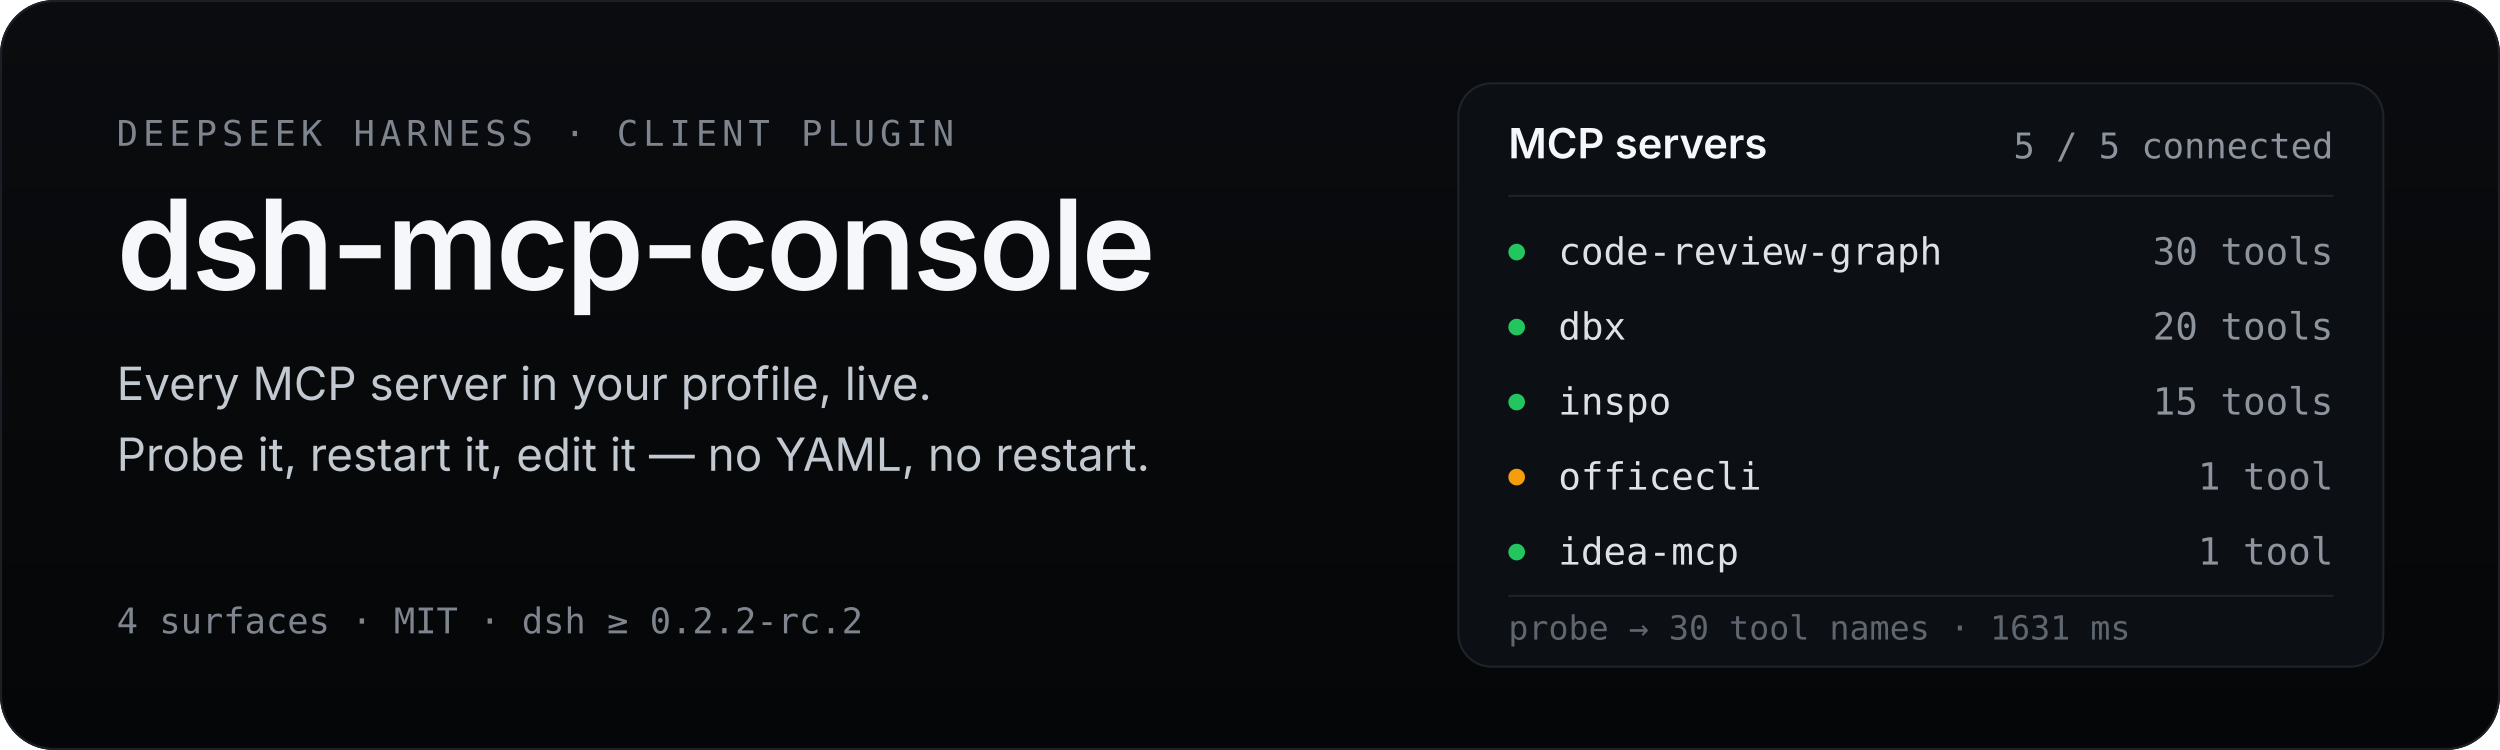
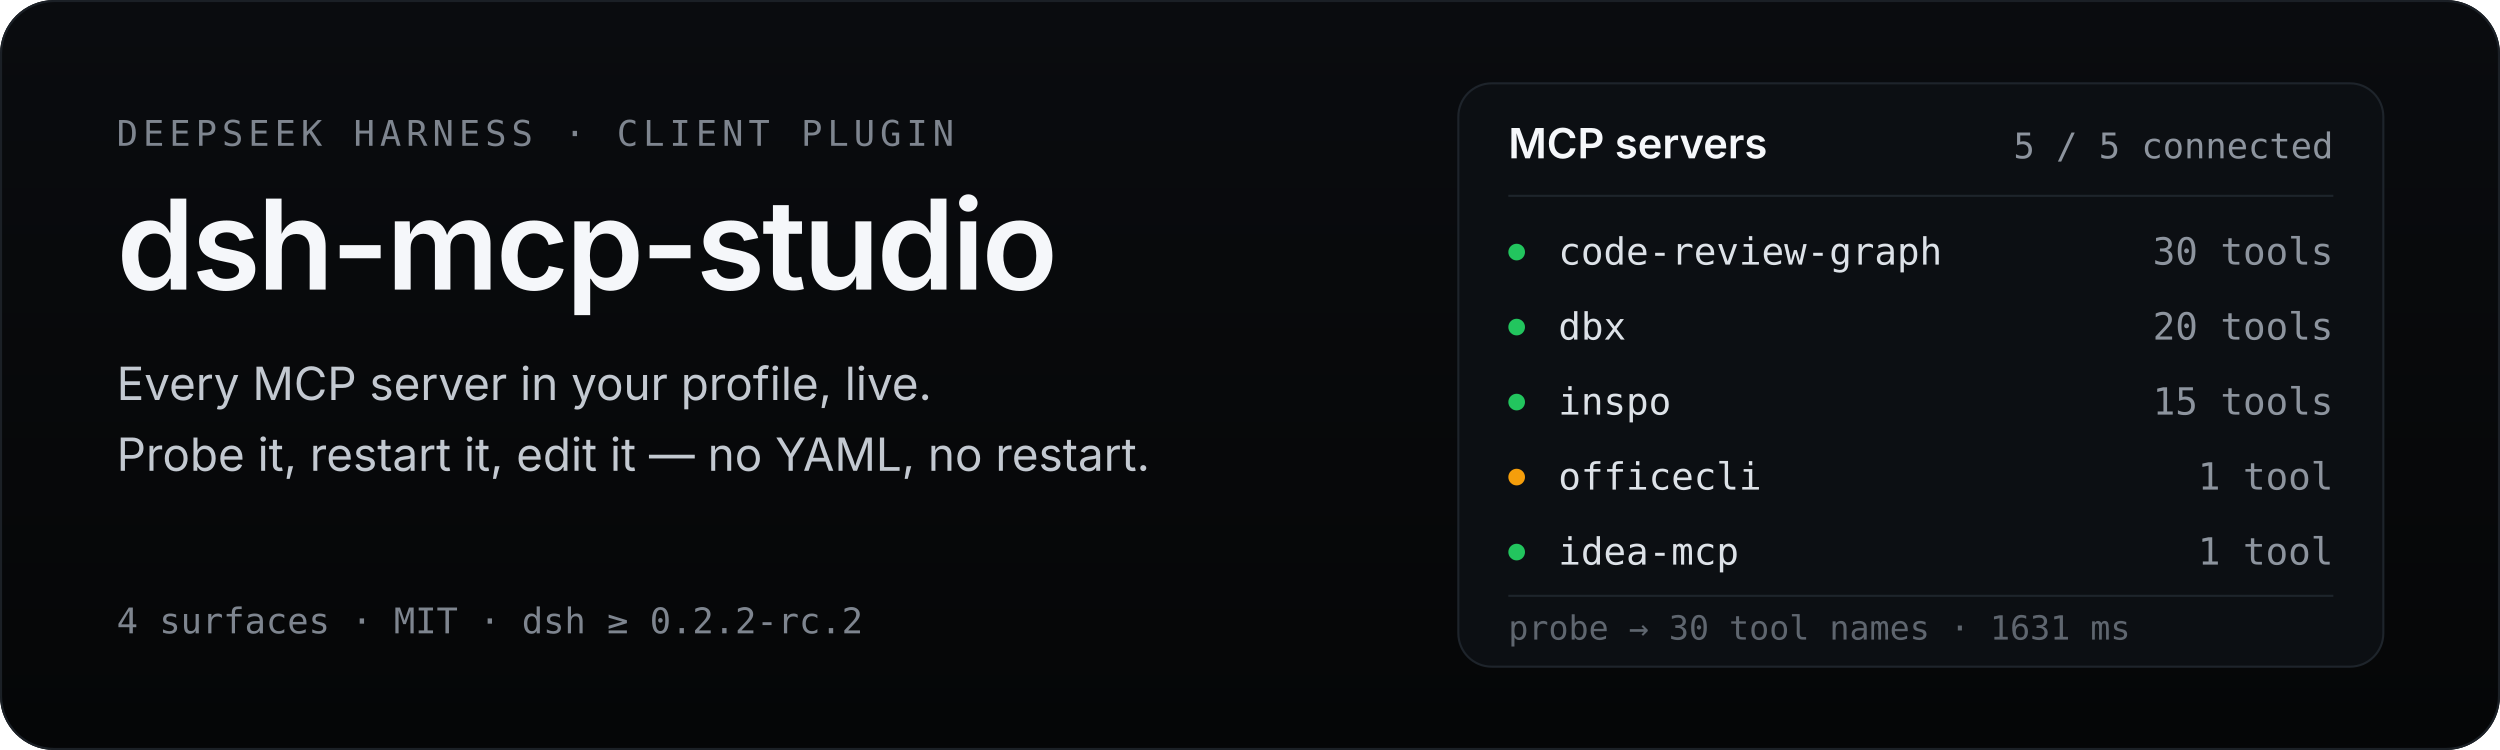
<svg xmlns="http://www.w3.org/2000/svg" width="1200" height="360" viewBox="0 0 1200 360" role="img" aria-labelledby="heroTitle heroDesc">
  <defs>
    <linearGradient id="heroInk" x1="0" y1="0" x2="0" y2="360" gradientUnits="userSpaceOnUse">
      <stop offset="0" stop-color="#0A0C0F" />
      <stop offset="1" stop-color="#050607" />
    </linearGradient>
  </defs>
  <rect width="1200" height="360" rx="26" fill="url(#heroInk)" />
  <rect x="0.5" y="0.5" width="1199" height="359" rx="25.5" fill="none" stroke="#1B2026" />
  <g id="title-block">
    <text x="56" y="70" font-family="ui-monospace, SFMono-Regular, Menlo, monospace" font-size="17" letter-spacing="2.4" fill="#7E858F">DEEPSEEK HARNESS · CLIENT PLUGIN</text>
-     <text x="56" y="139" font-family="-apple-system, BlinkMacSystemFont, 'Segoe UI', 'PingFang SC', sans-serif" font-size="60" font-weight="600" letter-spacing="-1.4" fill="#F5F7FA">dsh-mcp-console</text>
+     <text x="56" y="139" font-family="-apple-system, BlinkMacSystemFont, 'Segoe UI', 'PingFang SC', sans-serif" font-size="60" font-weight="600" letter-spacing="-1.4" fill="#F5F7FA">dsh-mcp-studio</text>
    <text x="56" y="192" font-family="-apple-system, BlinkMacSystemFont, 'Segoe UI', 'PingFang SC', sans-serif" font-size="22" fill="#C3C9D1">Every MCP server in your profile, live.</text>
    <text x="56" y="226" font-family="-apple-system, BlinkMacSystemFont, 'Segoe UI', 'PingFang SC', sans-serif" font-size="22" fill="#C3C9D1">Probe it, restart it, edit it — no YAML, no restart.</text>
    <text x="56" y="304" font-family="ui-monospace, SFMono-Regular, Menlo, monospace" font-size="17" fill="#7E858F">4 surfaces · MIT · dsh ≥ 0.2.2-rc.2</text>
  </g>
  <g id="state-panel">
    <rect x="700" y="40" width="444" height="280" rx="16" fill="#0C0F13" stroke="#1E242B" />
    <text x="724" y="76" font-family="-apple-system, BlinkMacSystemFont, 'Segoe UI', 'PingFang SC', sans-serif" font-size="20" font-weight="600" fill="#F5F7FA">MCP servers</text>
    <text x="1120" y="76" text-anchor="end" font-family="ui-monospace, SFMono-Regular, Menlo, monospace" font-size="17" fill="#8D949E">5 / 5 connected</text>
    <line x1="724" y1="94" x2="1120" y2="94" stroke="#1E242B" />
    <g font-family="ui-monospace, SFMono-Regular, Menlo, monospace" font-size="18">
      <circle cx="728" cy="121" r="4" fill="#22C55E" />
      <text x="748" y="127" fill="#DDE2E8">code-review-graph</text>
      <text x="1120" y="127" text-anchor="end" fill="#8D949E">30 tools</text>
      <circle cx="728" cy="157" r="4" fill="#22C55E" />
      <text x="748" y="163" fill="#DDE2E8">dbx</text>
      <text x="1120" y="163" text-anchor="end" fill="#8D949E">20 tools</text>
      <circle cx="728" cy="193" r="4" fill="#22C55E" />
      <text x="748" y="199" fill="#DDE2E8">inspo</text>
      <text x="1120" y="199" text-anchor="end" fill="#8D949E">15 tools</text>
      <circle cx="728" cy="229" r="4" fill="#F59E0B" />
      <text x="748" y="235" fill="#DDE2E8">officecli</text>
      <text x="1120" y="235" text-anchor="end" fill="#8D949E">1 tool</text>
      <circle cx="728" cy="265" r="4" fill="#22C55E" />
      <text x="748" y="271" fill="#DDE2E8">idea-mcp</text>
      <text x="1120" y="271" text-anchor="end" fill="#8D949E">1 tool</text>
    </g>
    <line x1="724" y1="286" x2="1120" y2="286" stroke="#1E242B" />
    <text x="724" y="307" font-family="ui-monospace, SFMono-Regular, Menlo, monospace" font-size="16" fill="#5F666F">probe → 30 tool names · 1631 ms</text>
  </g>
</svg>
